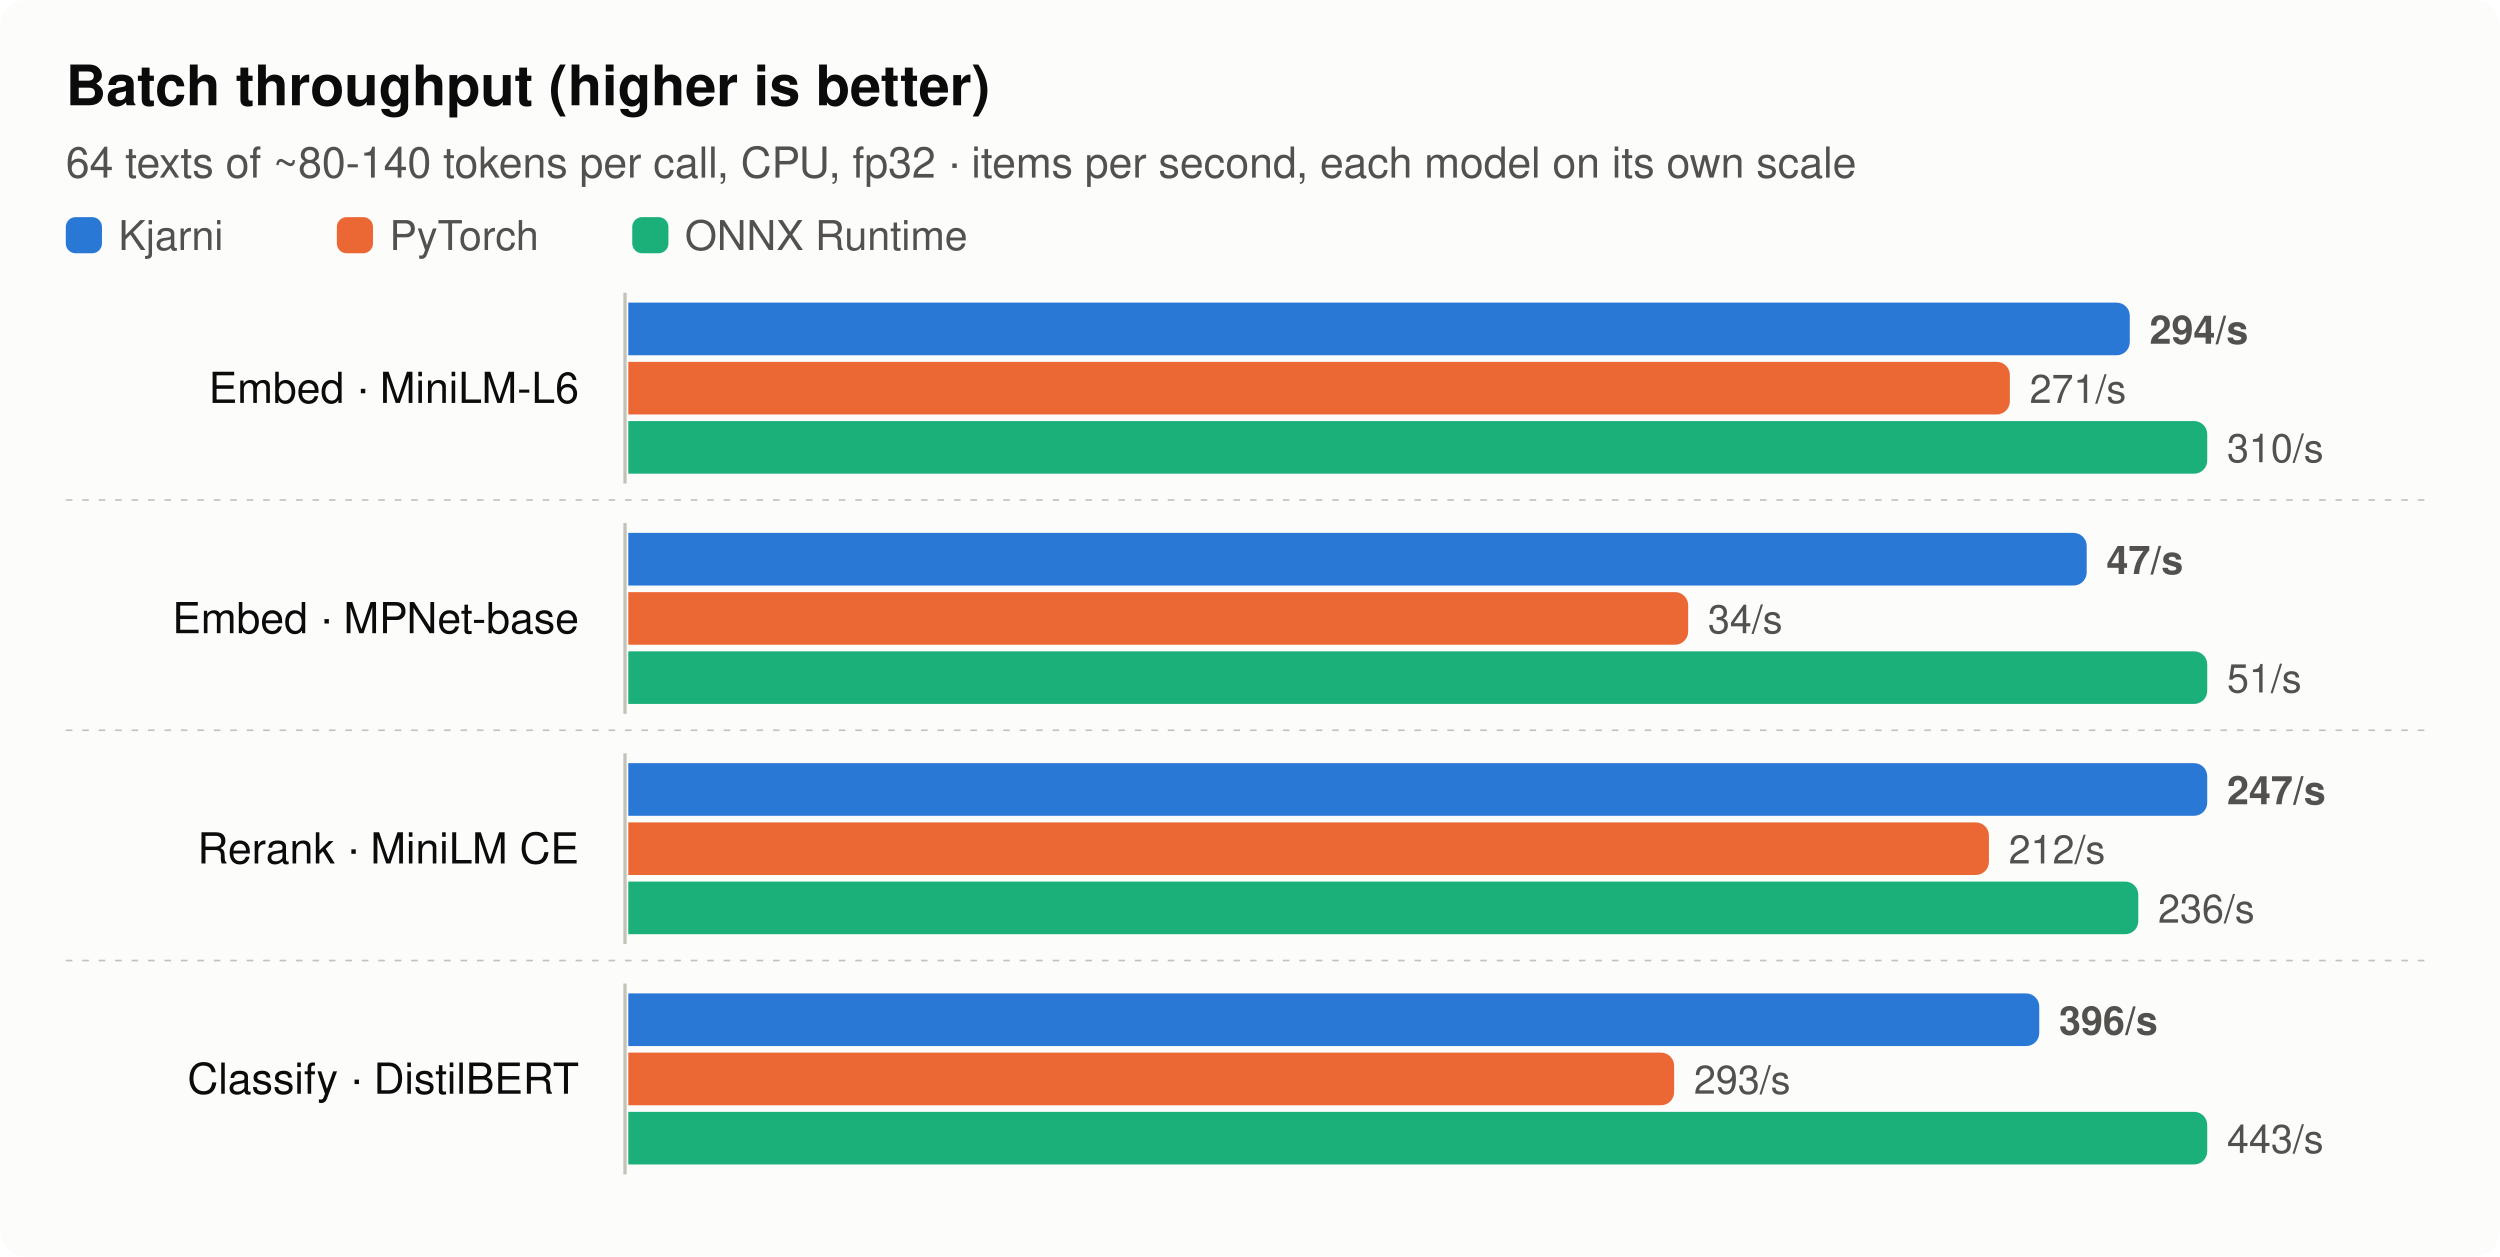
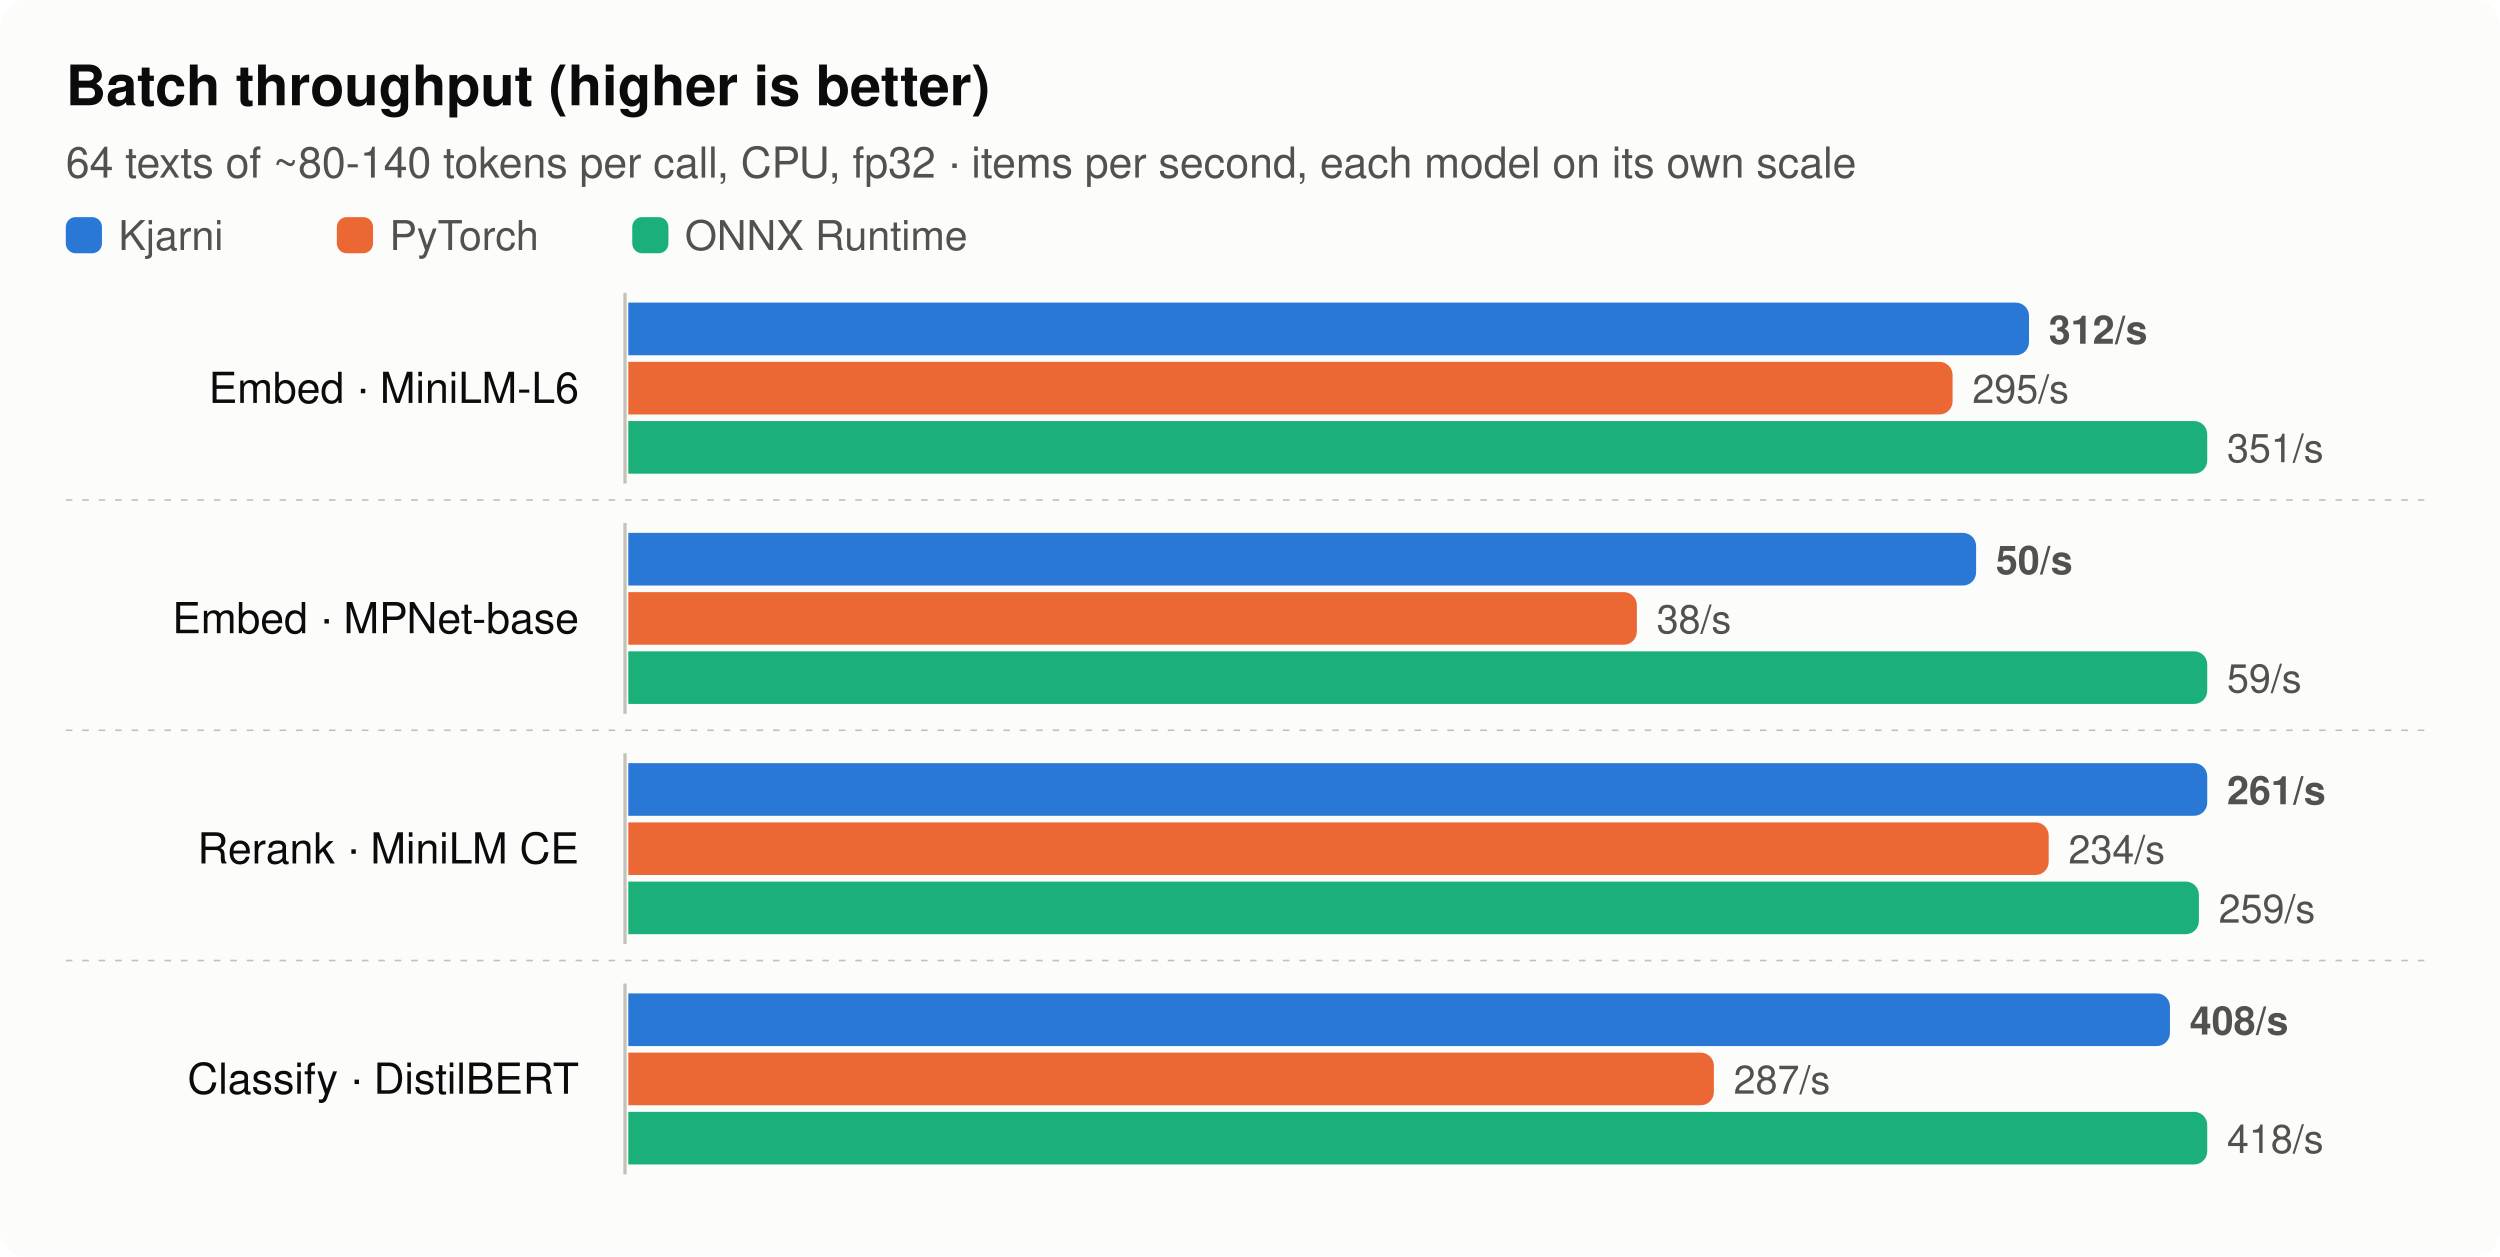
<svg xmlns="http://www.w3.org/2000/svg" width="760" height="382" viewBox="0 0 760 382" font-family="-apple-system, BlinkMacSystemFont, 'Segoe UI', Helvetica, Arial, sans-serif" role="img" aria-label="Batch throughput (higher is better)">
  <rect width="760" height="382" rx="8" fill="#fcfcfb" />
  <text x="20" y="32" font-size="17" font-weight="600" fill="#0b0b0b">Batch throughput (higher is better)</text>
  <text x="20" y="54" font-size="13" fill="#52514e">64 texts of ~80-140 tokens per call, CPU, fp32 · items per second, each model on its own scale</text>
  <rect x="20" y="66" width="11" height="11" rx="3" fill="#2a78d6" />
  <text x="36" y="76" font-size="12.5" fill="#52514e">Kjarni</text>
  <rect x="102.4" y="66" width="11" height="11" rx="3" fill="#eb6834" />
  <text x="118.4" y="76" font-size="12.5" fill="#52514e">PyTorch</text>
  <rect x="192.2" y="66" width="11" height="11" rx="3" fill="#1baf7a" />
  <text x="208.2" y="76" font-size="12.5" fill="#52514e">ONNX Runtime</text>
  <text x="176" y="122.5" text-anchor="end" font-size="13" fill="#0b0b0b">Embed · MiniLM-L6</text>
  <line x1="190" y1="89" x2="190" y2="147" stroke="#c3c2b7" stroke-width="1" />
-   <path d="M191,92 h452.457 a4,4 0 0 1 4,4 v8 a4,4 0 0 1 -4,4 h-452.457 z" fill="#2a78d6" />
-   <text x="653.457" y="104.5" font-size="12" fill="#52514e" font-weight="600">294/s</text>
-   <path d="M191,110 h416.004 a4,4 0 0 1 4,4 v8 a4,4 0 0 1 -4,4 h-416.004 z" fill="#eb6834" />
-   <text x="617.004" y="122.5" font-size="12" fill="#52514e">271/s</text>
+   <path d="M191,92 h421.816 a4,4 0 0 1 4,4 v8 a4,4 0 0 1 -4,4 h-421.816 z" fill="#2a78d6" />
+   <text x="622.816" y="104.5" font-size="12" fill="#52514e" font-weight="600">312/s</text>
+   <path d="M191,110 h398.585 a4,4 0 0 1 4,4 v8 a4,4 0 0 1 -4,4 h-398.585 z" fill="#eb6834" />
+   <text x="599.585" y="122.5" font-size="12" fill="#52514e">295/s</text>
  <path d="M191,128 h476.0 a4,4 0 0 1 4,4 v8 a4,4 0 0 1 -4,4 h-476.0 z" fill="#1baf7a" />
-   <text x="677.0" y="140.5" font-size="12" fill="#52514e">310/s</text>
+   <text x="677.0" y="140.5" font-size="12" fill="#52514e">351/s</text>
  <line x1="20" y1="152.0" x2="740" y2="152.0" stroke="#c3c2b7" stroke-width="0.5" stroke-dasharray="2 3" />
  <text x="176" y="192.5" text-anchor="end" font-size="13" fill="#0b0b0b">Embed · MPNet-base</text>
  <line x1="190" y1="159" x2="190" y2="217" stroke="#c3c2b7" stroke-width="1" />
-   <path d="M191,162 h439.361 a4,4 0 0 1 4,4 v8 a4,4 0 0 1 -4,4 h-439.361 z" fill="#2a78d6" />
-   <text x="640.361" y="174.5" font-size="12" fill="#52514e" font-weight="600">47/s</text>
-   <path d="M191,180 h318.199 a4,4 0 0 1 4,4 v8 a4,4 0 0 1 -4,4 h-318.199 z" fill="#eb6834" />
-   <text x="519.199" y="192.5" font-size="12" fill="#52514e">34/s</text>
+   <path d="M191,162 h405.739 a4,4 0 0 1 4,4 v8 a4,4 0 0 1 -4,4 h-405.739 z" fill="#2a78d6" />
+   <text x="606.739" y="174.5" font-size="12" fill="#52514e" font-weight="600">50/s</text>
+   <path d="M191,180 h302.608 a4,4 0 0 1 4,4 v8 a4,4 0 0 1 -4,4 h-302.608 z" fill="#eb6834" />
+   <text x="503.608" y="192.5" font-size="12" fill="#52514e">38/s</text>
  <path d="M191,198 h476.0 a4,4 0 0 1 4,4 v8 a4,4 0 0 1 -4,4 h-476.0 z" fill="#1baf7a" />
-   <text x="677.0" y="210.5" font-size="12" fill="#52514e">51/s</text>
+   <text x="677.0" y="210.5" font-size="12" fill="#52514e">59/s</text>
  <line x1="20" y1="222.0" x2="740" y2="222.0" stroke="#c3c2b7" stroke-width="0.5" stroke-dasharray="2 3" />
  <text x="176" y="262.5" text-anchor="end" font-size="13" fill="#0b0b0b">Rerank · MiniLM CE</text>
  <line x1="190" y1="229" x2="190" y2="287" stroke="#c3c2b7" stroke-width="1" />
  <path d="M191,232 h476.0 a4,4 0 0 1 4,4 v8 a4,4 0 0 1 -4,4 h-476.0 z" fill="#2a78d6" />
-   <text x="677.0" y="244.5" font-size="12" fill="#52514e" font-weight="600">247/s</text>
-   <path d="M191,250 h409.633 a4,4 0 0 1 4,4 v8 a4,4 0 0 1 -4,4 h-409.633 z" fill="#eb6834" />
-   <text x="610.633" y="262.5" font-size="12" fill="#52514e">212/s</text>
-   <path d="M191,268 h455.043 a4,4 0 0 1 4,4 v8 a4,4 0 0 1 -4,4 h-455.043 z" fill="#1baf7a" />
-   <text x="656.043" y="280.5" font-size="12" fill="#52514e">236/s</text>
+   <text x="677.0" y="244.5" font-size="12" fill="#52514e" font-weight="600">261/s</text>
+   <path d="M191,250 h427.804 a4,4 0 0 1 4,4 v8 a4,4 0 0 1 -4,4 h-427.804 z" fill="#eb6834" />
+   <text x="628.804" y="262.5" font-size="12" fill="#52514e">234/s</text>
+   <path d="M191,268 h473.461 a4,4 0 0 1 4,4 v8 a4,4 0 0 1 -4,4 h-473.461 z" fill="#1baf7a" />
+   <text x="674.461" y="280.5" font-size="12" fill="#52514e">259/s</text>
  <line x1="20" y1="292.0" x2="740" y2="292.0" stroke="#c3c2b7" stroke-width="0.5" stroke-dasharray="2 3" />
  <text x="176" y="332.5" text-anchor="end" font-size="13" fill="#0b0b0b">Classify · DistilBERT</text>
  <line x1="190" y1="299" x2="190" y2="357" stroke="#c3c2b7" stroke-width="1" />
-   <path d="M191,302 h424.937 a4,4 0 0 1 4,4 v8 a4,4 0 0 1 -4,4 h-424.937 z" fill="#2a78d6" />
-   <text x="625.937" y="314.5" font-size="12" fill="#52514e" font-weight="600">396/s</text>
-   <path d="M191,320 h313.941 a4,4 0 0 1 4,4 v8 a4,4 0 0 1 -4,4 h-313.941 z" fill="#eb6834" />
-   <text x="514.941" y="332.5" font-size="12" fill="#52514e">293/s</text>
+   <path d="M191,302 h464.669 a4,4 0 0 1 4,4 v8 a4,4 0 0 1 -4,4 h-464.669 z" fill="#2a78d6" />
+   <text x="665.669" y="314.5" font-size="12" fill="#52514e" font-weight="600">408/s</text>
+   <path d="M191,320 h326.023 a4,4 0 0 1 4,4 v8 a4,4 0 0 1 -4,4 h-326.023 z" fill="#eb6834" />
+   <text x="527.023" y="332.5" font-size="12" fill="#52514e">287/s</text>
  <path d="M191,338 h476.0 a4,4 0 0 1 4,4 v8 a4,4 0 0 1 -4,4 h-476.0 z" fill="#1baf7a" />
-   <text x="677.0" y="350.5" font-size="12" fill="#52514e">443/s</text>
+   <text x="677.0" y="350.5" font-size="12" fill="#52514e">418/s</text>
</svg>
